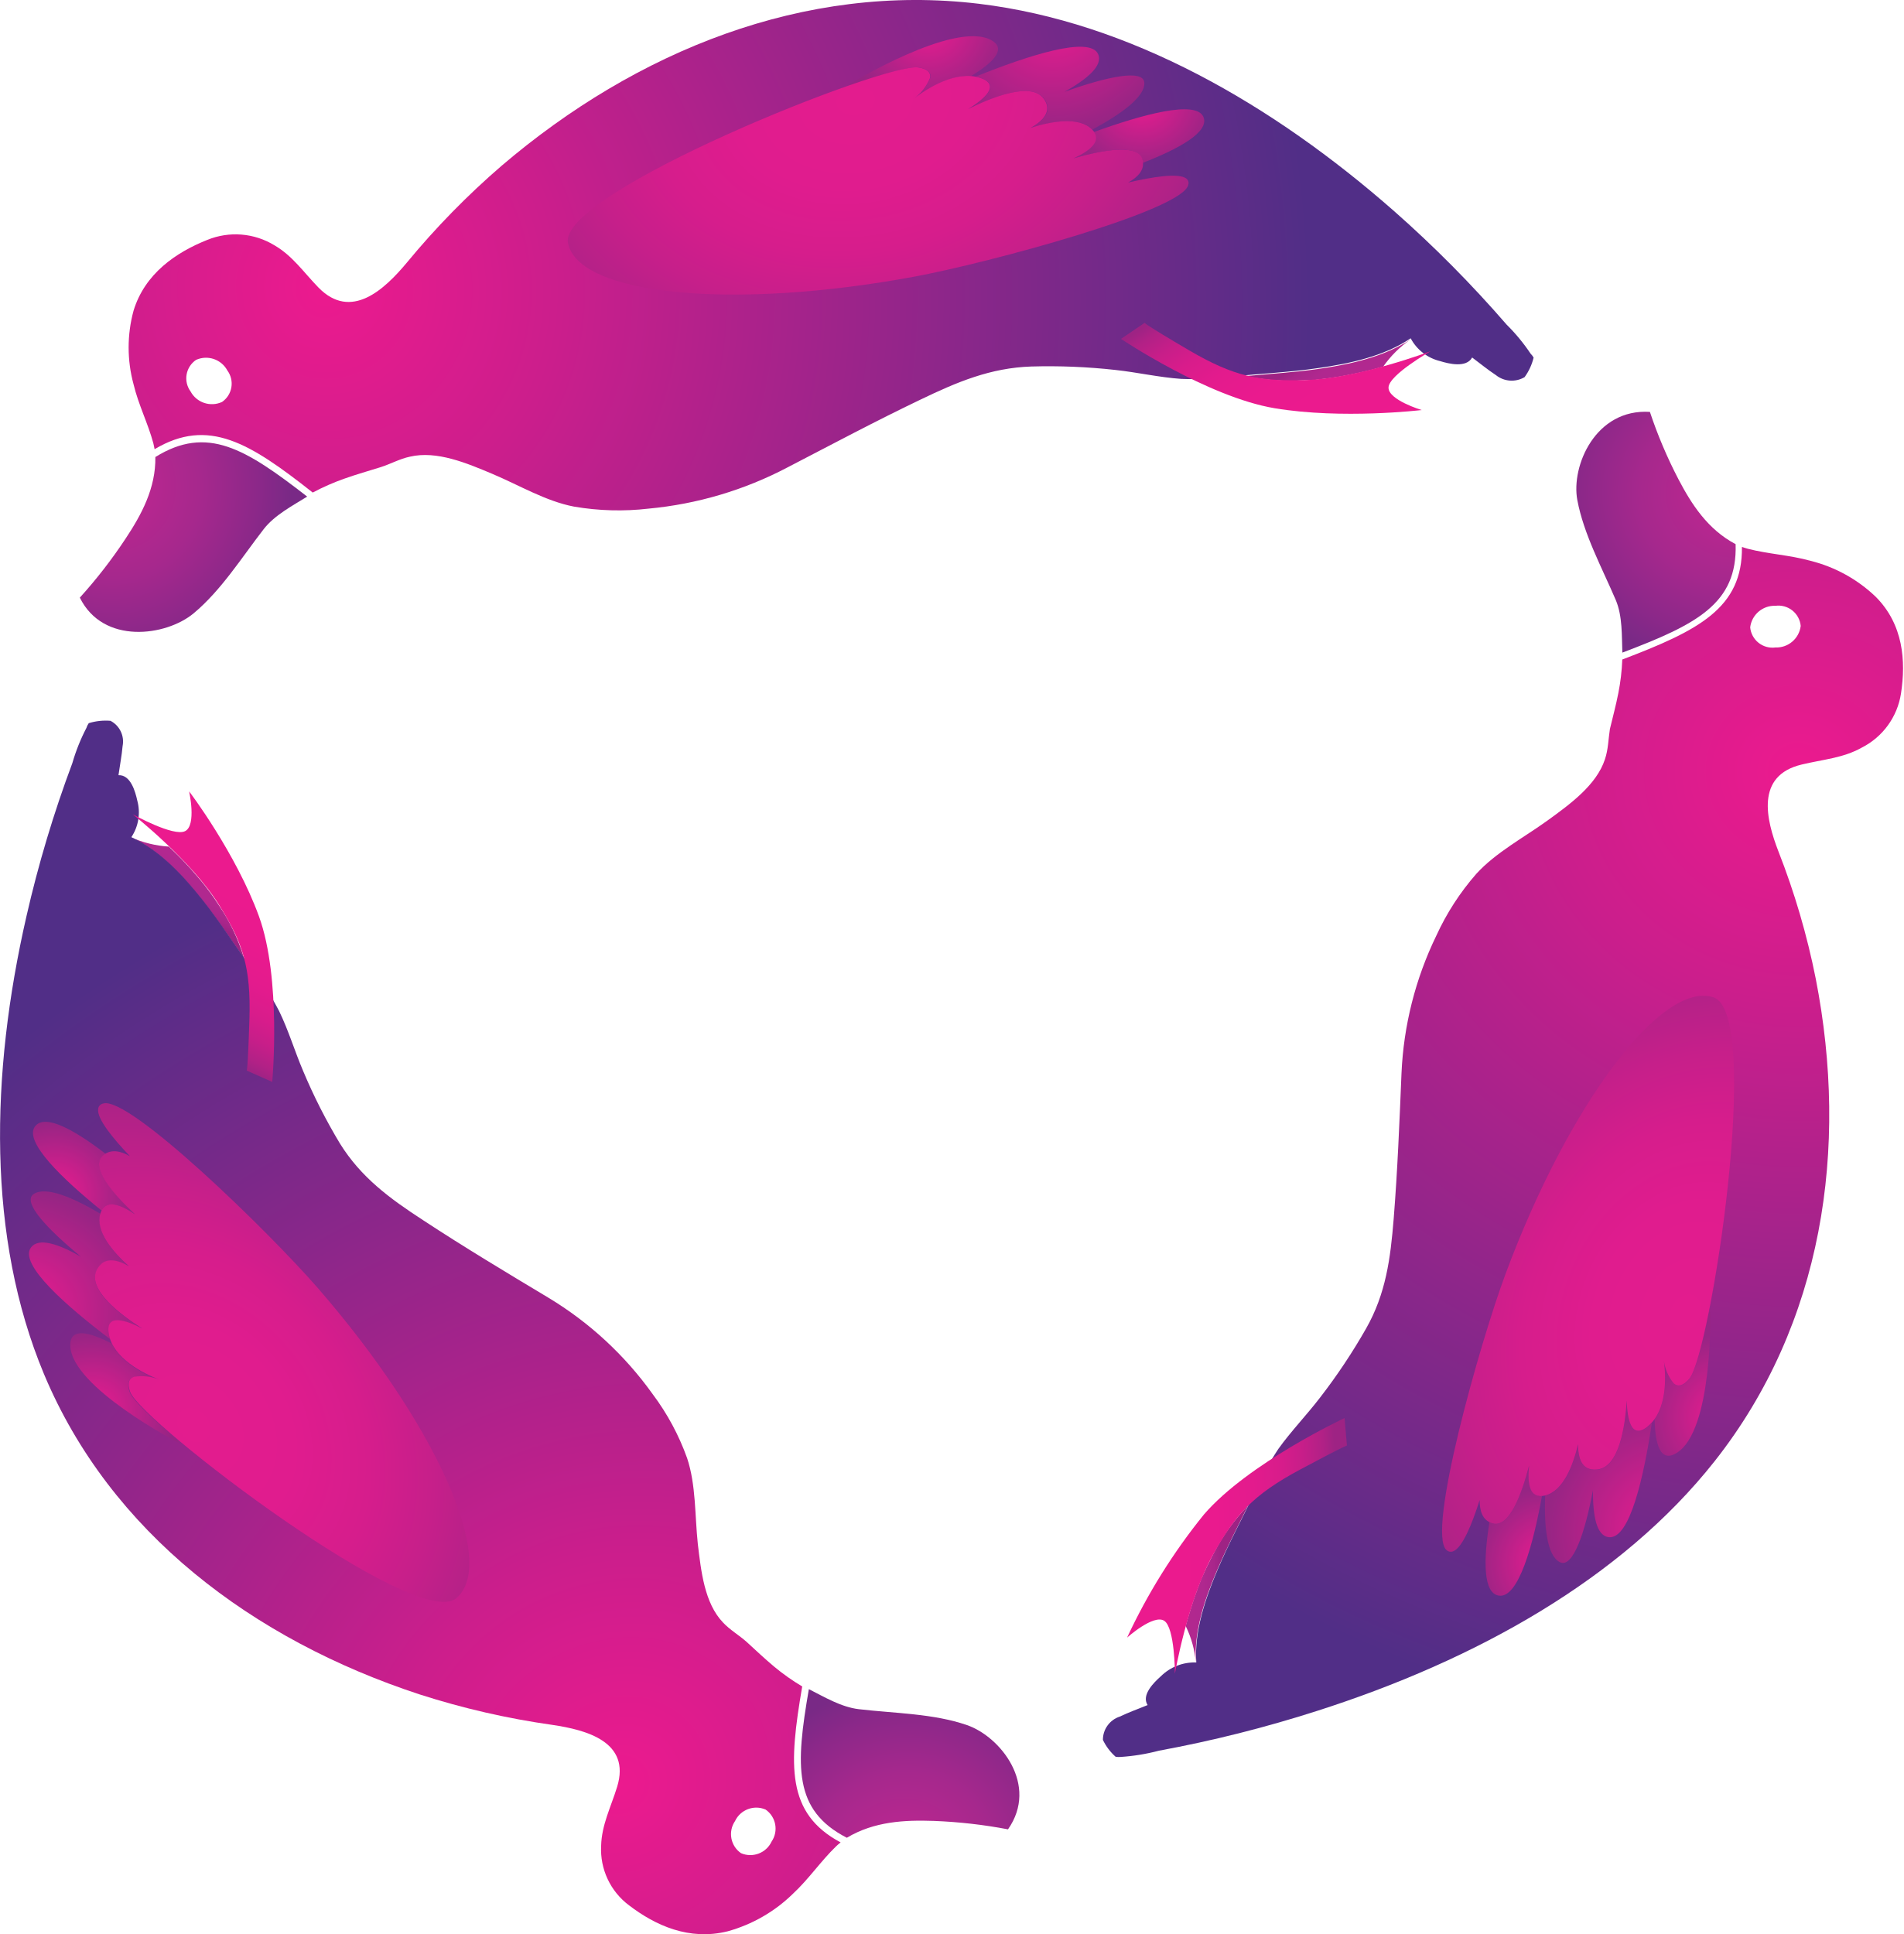
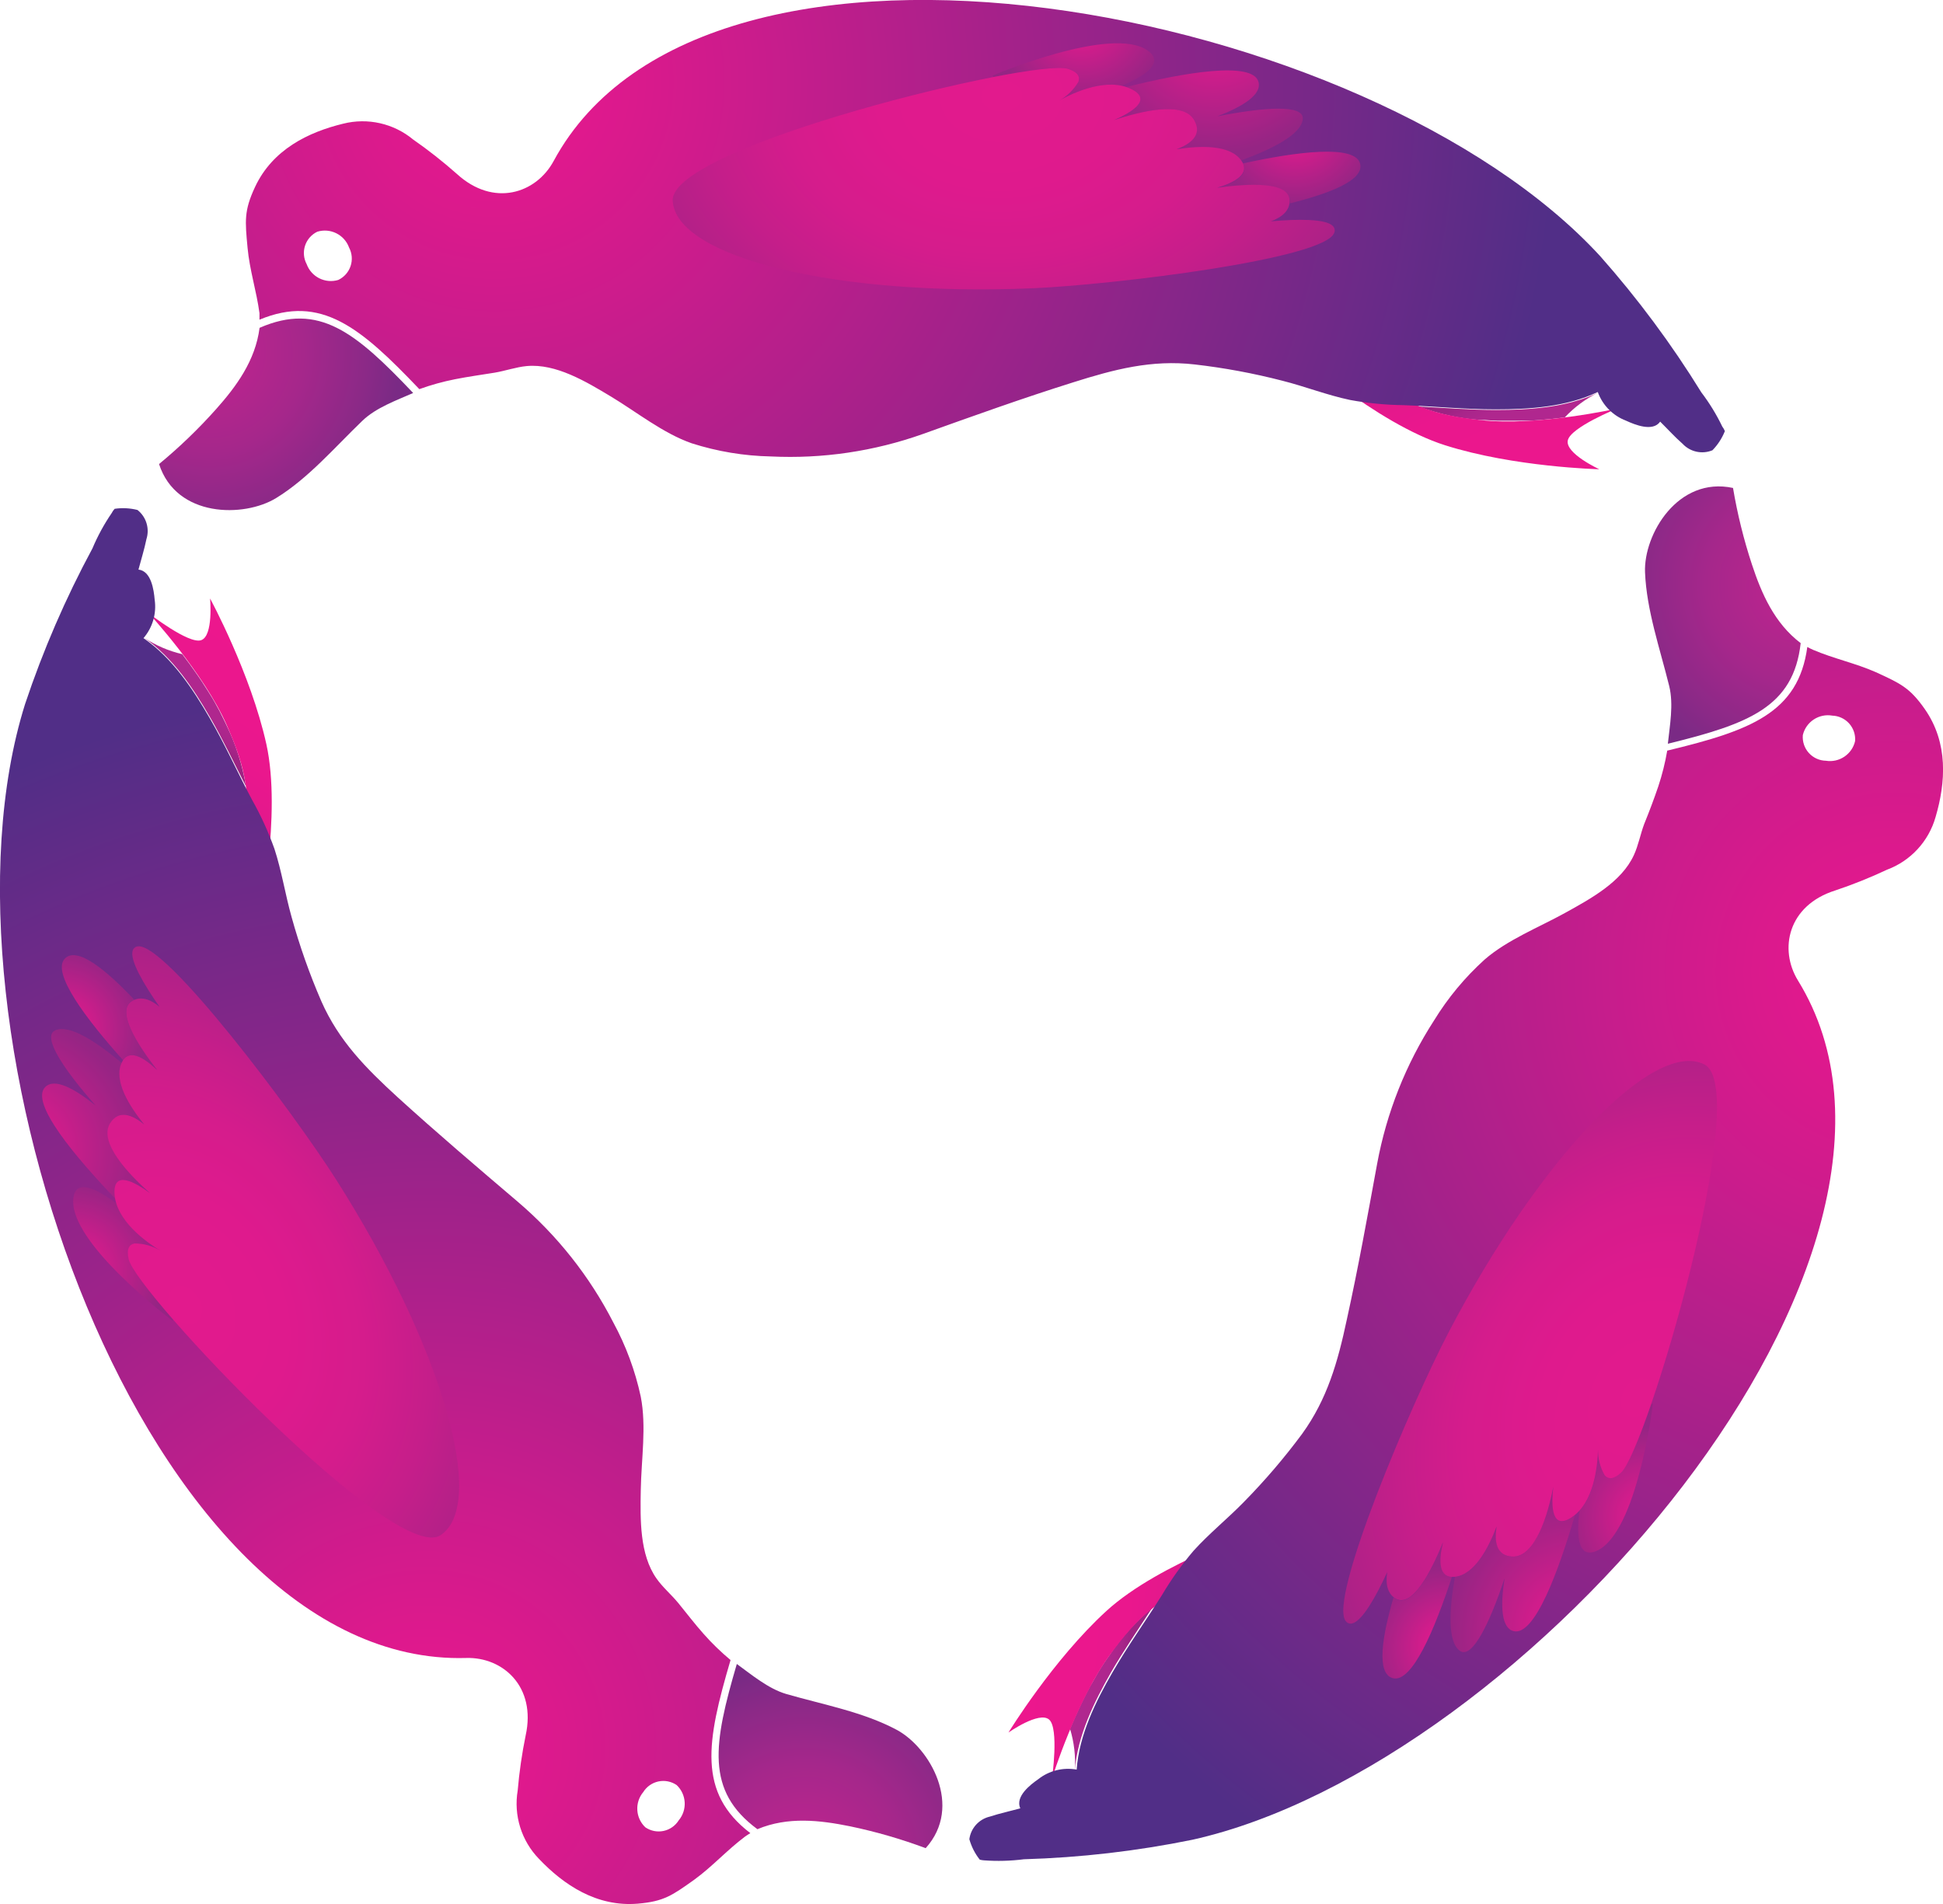
- <svg xmlns="http://www.w3.org/2000/svg" xmlns:xlink="http://www.w3.org/1999/xlink" viewBox="0 0 226.06 229.7">
+ <svg xmlns="http://www.w3.org/2000/svg" xmlns:xlink="http://www.w3.org/1999/xlink" viewBox="0 0 217.08 212.72">
  <defs>
-     <linearGradient id="a" x1="115.75" y1="19.77" x2="113.02" y2="12.27" gradientTransform="matrix(0.98, -0.22, 0.22, 0.98, 42.88, 52.59)" gradientUnits="userSpaceOnUse">
-       <stop offset="0" stop-color="#b22890" />
-       <stop offset="0.47" stop-color="#b0288f" />
-       <stop offset="0.65" stop-color="#a9268b" />
-       <stop offset="0.76" stop-color="#9e2384" />
+     <linearGradient id="a" x1="127.1" y1="13.91" x2="124.37" y2="6.41" gradientTransform="translate(42.61 45.19) rotate(-4.69)" gradientUnits="userSpaceOnUse">
+       <stop offset="0" stop-color="#b1278f" />
+       <stop offset="0.48" stop-color="#af278e" />
+       <stop offset="0.65" stop-color="#a8258a" />
+       <stop offset="0.76" stop-color="#9e2383" />
    </linearGradient>
-     <radialGradient id="b" cx="12.3" cy="-18.6" r="111.68" gradientTransform="matrix(1.02, -0.23, 0.24, 1.05, 30.49, 56.53)" gradientUnits="userSpaceOnUse">
-       <stop offset="0" stop-color="#ec1a8e" />
-       <stop offset="0.24" stop-color="#cb1e8c" />
-       <stop offset="0.77" stop-color="#772989" />
+     <linearGradient id="b" x1="125.26" y1="21.87" x2="116.18" y2="-3.09" gradientTransform="translate(42.61 45.19) rotate(-4.69)" gradientUnits="userSpaceOnUse">
+       <stop offset="0" stop-color="#ec178d" />
+       <stop offset="0.47" stop-color="#ea178d" />
+       <stop offset="0.64" stop-color="#e3188c" />
+       <stop offset="0.76" stop-color="#d81a8a" />
+       <stop offset="0.86" stop-color="#c71d88" />
+       <stop offset="0.95" stop-color="#b12085" />
+       <stop offset="1" stop-color="#9e2383" />
+     </linearGradient>
+     <radialGradient id="c" cx="52.48" cy="13.04" r="118.77" gradientTransform="translate(5.2 -11.21) rotate(8.15)" gradientUnits="userSpaceOnUse">
+       <stop offset="0" stop-color="#ec178d" />
+       <stop offset="0.24" stop-color="#cb1c8c" />
+       <stop offset="0.77" stop-color="#772888" />
      <stop offset="1" stop-color="#512e87" />
    </radialGradient>
-     <linearGradient id="c" x1="113.91" y1="27.74" x2="104.83" y2="2.77" gradientTransform="matrix(0.98, -0.22, 0.22, 0.98, 42.88, 52.59)" gradientUnits="userSpaceOnUse">
-       <stop offset="0" stop-color="#ec1a8e" />
-       <stop offset="0.47" stop-color="#ea1a8e" />
-       <stop offset="0.64" stop-color="#e31b8d" />
-       <stop offset="0.76" stop-color="#d81c8b" />
-       <stop offset="0.86" stop-color="#c71e89" />
-       <stop offset="0.95" stop-color="#b12186" />
-       <stop offset="1" stop-color="#9e2384" />
-     </linearGradient>
-     <radialGradient id="d" cx="-16.37" cy="-2.56" r="20.48" gradientTransform="matrix(1.02, -0.23, 0.24, 1.05, 30.49, 56.53)" gradientUnits="userSpaceOnUse">
-       <stop offset="0" stop-color="#bb2790" />
-       <stop offset="0.22" stop-color="#b6278f" />
-       <stop offset="0.5" stop-color="#a6288d" />
-       <stop offset="0.81" stop-color="#8c2889" />
-       <stop offset="1" stop-color="#792986" />
+     <radialGradient id="d" cx="-5.89" cy="-8.72" r="20.48" gradientTransform="matrix(1.04, -0.09, 0.09, 1.07, 30.21, 48.09)" gradientUnits="userSpaceOnUse">
+       <stop offset="0" stop-color="#ba258e" />
+       <stop offset="0.23" stop-color="#b5258d" />
+       <stop offset="0.51" stop-color="#a5278b" />
+       <stop offset="0.83" stop-color="#8b2987" />
+       <stop offset="1" stop-color="#7a2a85" />
    </radialGradient>
-     <radialGradient id="e" cx="99.89" cy="-29.64" r="14.09" gradientTransform="matrix(1.02, -0.23, 0.21, 0.92, 29.63, 52.75)" gradientUnits="userSpaceOnUse">
-       <stop offset="0.09" stop-color="#e31c8e" />
-       <stop offset="1" stop-color="#962584" />
+     <radialGradient id="e" cx="104.36" cy="-32.57" r="14.09" gradientTransform="matrix(1.04, -0.09, 0.08, 0.94, 29.87, 43.84)" gradientUnits="userSpaceOnUse">
+       <stop offset="0.09" stop-color="#e21a8d" />
+       <stop offset="1" stop-color="#952584" />
    </radialGradient>
-     <radialGradient id="f" cx="107.49" cy="-18.75" r="8.57" gradientTransform="matrix(1.02, -0.23, 0.21, 0.92, 29.95, 54.14)" xlink:href="#e" />
-     <radialGradient id="g" cx="85.7" cy="-31.92" r="9.43" gradientTransform="matrix(1.02, -0.23, 0.21, 0.92, 29.57, 52.45)" xlink:href="#e" />
-     <radialGradient id="h" cx="75.78" cy="-19.73" r="52.44" gradientTransform="matrix(1.03, -0.18, 0.14, 0.77, 26.32, 40.79)" gradientUnits="userSpaceOnUse">
-       <stop offset="0" stop-color="#e31c8e" />
-       <stop offset="0.25" stop-color="#e01c8e" />
-       <stop offset="0.44" stop-color="#d61d8c" />
-       <stop offset="0.6" stop-color="#c61f8a" />
-       <stop offset="0.76" stop-color="#b02287" />
-       <stop offset="0.89" stop-color="#962584" />
+     <radialGradient id="f" cx="111.95" cy="-21.67" r="8.57" gradientTransform="matrix(1.04, -0.09, 0.08, 0.94, 29.98, 45.26)" xlink:href="#e" />
+     <radialGradient id="g" cx="90.16" cy="-34.85" r="9.43" gradientTransform="matrix(1.04, -0.09, 0.08, 0.94, 29.84, 43.54)" xlink:href="#e" />
+     <radialGradient id="h" cx="80.61" cy="-20.69" r="52.44" gradientTransform="matrix(1.05, -0.03, 0.02, 0.78, 27.69, 29.31)" gradientUnits="userSpaceOnUse">
+       <stop offset="0" stop-color="#e21a8d" />
+       <stop offset="0.25" stop-color="#df1a8d" />
+       <stop offset="0.44" stop-color="#d51c8c" />
+       <stop offset="0.6" stop-color="#c51e8a" />
+       <stop offset="0.76" stop-color="#af2187" />
+       <stop offset="0.89" stop-color="#952584" />
    </radialGradient>
-     <linearGradient id="i" x1="270.4" y1="11.97" x2="267.75" y2="4.69" gradientTransform="translate(199.35 309.14) rotate(-132.83)" xlink:href="#a" />
-     <radialGradient id="j" cx="154.76" cy="-12.1" r="111.68" gradientTransform="matrix(-0.7, -0.74, 0.82, -0.74, 191.79, 317.54)" xlink:href="#b" />
-     <linearGradient id="k" x1="268.72" y1="19.94" x2="259.7" y2="-4.86" gradientTransform="translate(199.35 309.14) rotate(-132.83)" xlink:href="#c" />
-     <radialGradient id="l" cx="126.09" cy="3.95" r="20.48" gradientTransform="matrix(-0.7, -0.74, 0.82, -0.74, 191.79, 317.54)" xlink:href="#d" />
-     <radialGradient id="m" cx="242.35" cy="-23.14" r="14.09" gradientTransform="matrix(-0.7, -0.74, 0.72, -0.65, 189.49, 319.62)" xlink:href="#e" />
-     <radialGradient id="n" cx="249.95" cy="-12.24" r="8.57" gradientTransform="matrix(-0.7, -0.74, 0.72, -0.65, 190.57, 318.64)" xlink:href="#e" />
-     <radialGradient id="o" cx="228.16" cy="-25.42" r="9.43" gradientTransform="matrix(-0.7, -0.74, 0.72, -0.65, 189.26, 319.82)" xlink:href="#e" />
-     <radialGradient id="p" cx="218.39" cy="-20.51" r="52.44" gradientTransform="matrix(-0.66, -0.78, 0.62, -0.51, 179.85, 329.15)" xlink:href="#h" />
-     <linearGradient id="q" x1="196.48" y1="151.46" x2="193.69" y2="143.79" gradientTransform="matrix(-0.3, 0.96, -0.96, -0.3, 343.29, 45.36)" xlink:href="#a" />
-     <radialGradient id="r" cx="77.58" cy="101.4" r="111.68" gradientTransform="matrix(-0.32, 0.98, -1.05, -0.31, 344.89, 47.15)" xlink:href="#b" />
-     <linearGradient id="s" x1="194.81" y1="159.55" x2="185.5" y2="133.98" gradientTransform="matrix(-0.3, 0.96, -0.96, -0.3, 343.29, 45.36)" xlink:href="#c" />
-     <radialGradient id="t" cx="48.9" cy="117.45" r="20.48" gradientTransform="matrix(-0.32, 0.98, -1.05, -0.31, 344.89, 47.15)" xlink:href="#d" />
-     <radialGradient id="u" cx="165.17" cy="90.36" r="14.09" gradientTransform="matrix(-0.32, 0.98, -0.92, -0.27, 333.32, 43.74)" xlink:href="#e" />
-     <radialGradient id="v" cx="172.77" cy="101.25" r="8.57" gradientTransform="matrix(-0.32, 0.98, -0.92, -0.27, 331.92, 43.33)" xlink:href="#e" />
-     <radialGradient id="w" cx="150.97" cy="88.08" r="9.43" gradientTransform="matrix(-0.32, 0.98, -0.92, -0.27, 333.61, 43.83)" xlink:href="#e" />
-     <radialGradient id="x" cx="146.92" cy="140.06" r="52.44" gradientTransform="matrix(-0.37, 0.96, -0.76, -0.26, 361, 51.28)" xlink:href="#h" />
+     <linearGradient id="i" x1="120.36" y1="-3.16" x2="117.63" y2="-10.66" gradientTransform="translate(95.44 173.07) rotate(-124.69)" xlink:href="#a" />
+     <linearGradient id="j" x1="118.53" y1="4.8" x2="109.44" y2="-20.16" gradientTransform="translate(95.44 173.07) rotate(-124.69)" xlink:href="#b" />
+     <radialGradient id="k" cx="42.12" cy="-2.11" r="118.77" gradientTransform="translate(65.31 233.67) rotate(-111.85)" xlink:href="#c" />
+     <radialGradient id="l" cx="-12.35" cy="-24.61" r="20.48" gradientTransform="matrix(-0.6, -0.86, 0.89, -0.61, 104.15, 182.36)" xlink:href="#d" />
+     <radialGradient id="m" cx="97.89" cy="-48.45" r="14.09" gradientTransform="matrix(-0.6, -0.86, 0.78, -0.54, 98.93, 185.96)" xlink:href="#e" />
+     <radialGradient id="n" cx="105.49" cy="-37.56" r="8.57" gradientTransform="matrix(-0.6, -0.86, 0.78, -0.54, 100.1, 185.15)" xlink:href="#e" />
+     <radialGradient id="o" cx="83.7" cy="-50.73" r="9.43" gradientTransform="matrix(-0.6, -0.86, 0.78, -0.54, 98.68, 186.13)" xlink:href="#e" />
+     <radialGradient id="p" cx="73.37" cy="-41.98" r="52.44" gradientTransform="matrix(-0.55, -0.89, 0.67, -0.41, 89.15, 193.93)" xlink:href="#h" />
+     <linearGradient id="q" x1="135.24" y1="-0.37" x2="132.51" y2="-7.87" gradientTransform="matrix(-0.43, 0.9, -0.9, -0.43, 177.54, 65.89)" xlink:href="#a" />
+     <linearGradient id="r" x1="133.4" y1="7.6" x2="124.32" y2="-17.37" gradientTransform="matrix(-0.43, 0.9, -0.9, -0.43, 177.54, 65.89)" xlink:href="#b" />
+     <radialGradient id="s" cx="57.25" cy="-2.69" r="118.77" gradientTransform="matrix(-0.62, 0.79, -0.79, -0.62, 245.09, 61.69)" xlink:href="#c" />
+     <radialGradient id="t" cx="1.86" cy="-21.98" r="20.48" gradientTransform="matrix(-0.45, 0.95, -0.97, -0.46, 181.23, 53.7)" xlink:href="#d" />
+     <radialGradient id="u" cx="112.1" cy="-45.82" r="14.09" gradientTransform="matrix(-0.45, 0.95, -0.85, -0.41, 186.65, 56.28)" xlink:href="#e" />
+     <radialGradient id="v" cx="119.7" cy="-34.93" r="8.57" gradientTransform="matrix(-0.45, 0.95, -0.85, -0.41, 185.36, 55.67)" xlink:href="#e" />
+     <radialGradient id="w" cx="97.91" cy="-48.1" r="9.43" gradientTransform="matrix(-0.45, 0.95, -0.85, -0.41, 186.92, 56.41)" xlink:href="#e" />
+     <radialGradient id="x" cx="87.69" cy="-39.36" r="52.44" gradientTransform="matrix(-0.49, 0.92, -0.69, -0.37, 198.76, 60.91)" xlink:href="#h" />
  </defs>
  <g>
-     <path d="M155,45.15l0.48,0q0.65,0,1.33-.11l1.13-.14,1.17-.18,1.42-.27,0.91-.19c1-.22,1.93-0.46,2.82-0.71a13.09,13.09,0,0,1,3.3-3.27l0,0c-3.23,2.15-7.31,3-11,3.54-2.85.41-5.74,0.58-8.62,0.84A24.67,24.67,0,0,0,155,45.15Z" fill="url(#a)" />
-     <path d="M181.77,42a22.26,22.26,0,0,0-2.85-3.45,141,141,0,0,0-13.34-13.46C151.11,12.37,134.14,2.61,116.27.45,95.53-2.05,75.55,6.06,59.59,19.67A94.86,94.86,0,0,0,48.31,31.2c-2.63,3.15-6.61,6.94-10.5,2.94-1.75-1.8-3.07-3.76-5.21-5a8.86,8.86,0,0,0-8-.64c-3.71,1.48-7.4,4-8.74,8.4a16.65,16.65,0,0,0,0,8.74c0.58,2.43,1.71,4.63,2.35,7,0.06,0.24.1,0.48,0.15,0.71,6.39-3.8,11.3-.75,18.78,5.15a27.32,27.32,0,0,1,3.81-1.67c1.41-.5,2.84-0.9,4.27-1.35,1.16-.37,2.29-1,3.46-1.24,3.19-.75,6.77.77,9.81,2.05,3.2,1.35,6.33,3.24,9.68,3.88a31.06,31.06,0,0,0,8.85.24,44.28,44.28,0,0,0,16.51-4.9C98.76,52.8,104,50,109.32,47.46c4.34-2.09,8.31-3.77,13.15-3.93a71.78,71.78,0,0,1,10,.41c2.6,0.28,5.19.88,7.8,1.06a35.56,35.56,0,0,0,6.05-.28c3.4-.35,6.83-0.5,10.21-1,3.72-.53,7.8-1.38,11-3.54a5.39,5.39,0,0,0,3.5,2.71c1,0.31,3.11.84,3.8-.43,0.94,0.7,1.86,1.46,2.82,2.09a3,3,0,0,0,3.41.24,6.53,6.53,0,0,0,1.07-2.32A2.22,2.22,0,0,0,181.77,42ZM26.37,47.74a2.88,2.88,0,0,1-3.74-1.25,2.64,2.64,0,0,1,.66-3.75A2.88,2.88,0,0,1,27,44,2.64,2.64,0,0,1,26.37,47.74Z" fill="url(#b)" />
-     <path d="M133.13,40.25s10.28,6.91,18.27,8.24,17.38,0.22,17.44.21h0s-4-1.2-3.94-2.69,5-4.3,5-4.3-8.5,3.23-14.87,3.43c-5.44.17-8.45-.39-13.86-3.56s-5.23-3.24-5.23-3.24Z" fill="url(#c)" />
-     <path d="M18.45,54.28c0.06,3.7-1.65,6.85-3.54,9.7a58,58,0,0,1-5.43,7C12.25,76.6,19.73,75.57,23,72.84s5.65-6.55,8.32-10c1.31-1.68,3.45-2.79,5.16-3.86C29.14,53.28,24.6,50.47,18.45,54.28Z" fill="url(#d)" />
-     <path d="M116.5,9.27c2.44,0.84.36,2.55-1.5,3.69,2.77-1.39,7.47-3.32,9-1.23,1.07,1.49-.11,2.66-1.57,3.46,2.51-.78,5.78-1.37,7.31.19l0,0c3.33-1.79,6.23-3.84,6.16-5.54s-4.59-.69-9.49,1.07c2.7-1.51,4.61-3.12,4-4.48-1-2.24-8.51.24-14.49,2.65A4.44,4.44,0,0,1,116.5,9.27Z" fill="url(#e)" />
-     <path d="M142.91,13.87c-0.89-2-7.2-.29-13,1.81,0.83,1.22-.65,2.32-2.45,3.14,3.48-1,7.82-1.82,8.21.2a2,2,0,0,1,0,.34C139.95,17.7,143.7,15.67,142.91,13.87Z" fill="url(#f)" />
-     <path d="M109.09,8c1.18,0.19,1.51.68,1.39,1.26a5.63,5.63,0,0,1-1.84,2.39c1.37-1,4.12-2.81,6.7-2.63,2.54-1.54,4.34-3.24,2.31-4.29C113.23,2.45,100.88,10,100.88,10l0.1,0.15C105.06,8.69,108.14,7.86,109.09,8Z" fill="url(#g)" />
-     <path d="M140.91,21.22c-0.91-.72-4-0.22-6.94.46,1.15-.63,2-1.49,1.73-2.67-0.39-2-4.72-1.21-8.21-.2,1.94-.88,3.52-2.09,2.21-3.43-1.53-1.56-4.8-1-7.31-.19,1.46-.8,2.63-2,1.57-3.46-1.49-2.09-6.2-.16-9,1.23,1.86-1.14,3.94-2.85,1.5-3.69-2.87-1-6.29,1.2-7.86,2.39a5.63,5.63,0,0,0,1.84-2.39c0.12-.59-0.21-1.08-1.39-1.26-3.83-.61-42.76,14.86-41.6,20.84,1.21,6.23,19.64,8,41.18,4,8.89-1.66,31.86-7.85,32.49-10.9A0.68,0.68,0,0,0,140.91,21.22Z" fill="url(#h)" />
-     <path d="M26,107.52l-0.26-.39q-0.35-.54-0.74-1.07c-0.22-.3-0.44-0.59-0.67-0.88s-0.48-.6-0.73-0.89-0.62-.72-0.93-1.07l-0.62-.67c-0.67-.72-1.35-1.39-2-2a13.07,13.07,0,0,1-4.51-1.11l0,0c3.48,1.63,6.22,4.63,8.5,7.51,1.75,2.2,3.31,4.55,4.94,6.85A23,23,0,0,0,26,107.52Z" fill="url(#i)" />
-     <path d="M10.26,86.46a22.69,22.69,0,0,0-1.67,4.18,141.81,141.81,0,0,0-5.45,18.19c-4.3,18.78-4.69,38.15,2.08,54.36C13.09,182,30,194.74,49.85,201.25a94.84,94.84,0,0,0,15.72,3.61c4.07,0.6,9.37,2,7.72,7.36-0.74,2.4-1.84,4.52-1.9,7a8.28,8.28,0,0,0,3.32,7.08c3.12,2.38,7.12,4.22,11.71,3.08a17.91,17.91,0,0,0,7.76-4.47c1.87-1.74,3.27-3.83,5.09-5.6,0.18-.18.37-0.33,0.56-0.49-6.48-3.45-6.16-9.17-4.56-18.52a25.94,25.94,0,0,1-3.34-2.36C90.81,197,89.75,196,88.66,195c-0.89-.79-2-1.44-2.79-2.29-2.22-2.31-2.61-6.12-3-9.35-0.36-3.4-.21-7-1.27-10.18a28.86,28.86,0,0,0-4.09-7.6,41.58,41.58,0,0,0-12.38-11.45c-5-3-10-6-14.87-9.2-4-2.6-7.38-5.09-9.88-9.1A66.68,66.68,0,0,1,36,127.2c-1-2.34-1.74-4.84-2.86-7.13a33,33,0,0,0-3.2-5c-2-2.69-3.77-5.52-5.84-8.13-2.28-2.87-5-5.88-8.5-7.51a5.31,5.31,0,0,0,.7-4.36c-0.22-1-.77-3.07-2.23-3,0.16-1.15.39-2.32,0.49-3.46a2.77,2.77,0,0,0-1.44-3,6.84,6.84,0,0,0-2.58.28A2.27,2.27,0,0,0,10.26,86.46ZM90.92,214.92a2.75,2.75,0,0,1,.71,3.81A2.79,2.79,0,0,1,88,220.1a2.75,2.75,0,0,1-.71-3.81A2.79,2.79,0,0,1,90.92,214.92Z" fill="url(#j)" />
-     <path d="M32.33,128.5s1.13-12.24-1.58-19.68S22.49,94,22.46,94h0s0.9,4-.47,4.71-6.23-2-6.23-2,7,5.52,10.28,10.81c2.8,4.51,3.77,7.34,3.58,13.55s-0.33,6.08-.33,6.08Z" fill="url(#k)" />
-     <path d="M100.57,218.27c3.25-1.95,6.88-2.12,10.32-2a59,59,0,0,1,8.82,1c3.67-5.25-.88-11-4.87-12.38S106.29,203.5,102,203c-2.13-.25-4.15-1.48-5.94-2.38C94.48,209.74,94.2,215,100.57,218.27Z" fill="url(#l)" />
-     <path d="M12.93,158.47c-0.44-2.5,2.08-1.61,4-.63-2.58-1.63-6.58-4.61-5.45-6.95,0.8-1.67,2.41-1.28,3.84-.46-1.92-1.72-4-4.18-3.39-6.27v0c-3.21-1.9-6.43-3.3-7.91-2.36S5.66,146,9.6,149.25c-2.66-1.51-5-2.3-5.92-1.09-1.5,2,4.35,7.07,9.4,10.89A4.17,4.17,0,0,1,12.93,158.47Z" fill="url(#m)" />
-     <path d="M4.16,133.78c-1.37,1.8,3.25,6.24,7.91,10,0.68-1.33,2.37-.64,4,0.46-2.59-2.43-5.42-5.68-3.81-7a2.17,2.17,0,0,1,.29-0.2C9,134.32,5.37,132.19,4.16,133.78Z" fill="url(#n)" />
-     <path d="M15.42,165.39c-0.41-1.1-.13-1.62.45-1.82a5.73,5.73,0,0,1,3,.33c-1.59-.62-4.5-2-5.59-4.32-2.6-1.36-5-2-4.93.25,0.11,4.91,12.79,11.5,12.79,11.5l0.08-.16C18,168.44,15.75,166.26,15.42,165.39Z" fill="url(#o)" />
-     <path d="M11.66,131.7c-0.19,1.14,1.76,3.52,3.78,5.63-1.12-.65-2.28-0.89-3.21-0.1-1.61,1.37,1.23,4.61,3.81,7-1.73-1.19-3.57-1.9-4.12-.11-0.64,2.09,1.47,4.56,3.39,6.27-1.42-.82-3-1.21-3.84.46-1.12,2.33,2.87,5.32,5.45,6.95-1.92-1-4.45-1.87-4,.63,0.52,2.93,4.12,4.7,6,5.42a5.73,5.73,0,0,0-3-.33c-0.58.2-.86,0.73-0.45,1.82,1.33,3.55,34,28.52,38.73,24.47,4.94-4.22-2.44-20.73-16.49-36.87-5.8-6.66-22.47-22.91-25.48-21.87A0.72,0.72,0,0,0,11.66,131.7Z" fill="url(#p)" />
-     <path d="M144.12,184.51l-0.22.42q-0.3.57-.59,1.18c-0.16.34-.31,0.68-0.46,1s-0.3.71-.44,1.08-0.33.89-.49,1.34c-0.1.29-.2,0.58-0.29,0.86-0.31.94-.58,1.86-0.82,2.73a12.27,12.27,0,0,1,1.21,4.38h0c-0.25-3.78,1.08-7.64,2.52-11,1.1-2.61,2.43-5.14,3.68-7.69A24.16,24.16,0,0,0,144.12,184.51Z" fill="url(#q)" />
-     <path d="M133.11,208.67a23.91,23.91,0,0,0,4.52-.74,150.7,150.7,0,0,0,18.79-4.73c18.76-6,36.13-15.62,47.22-29.67,12.87-16.32,15.93-37.16,12-57.27a88.89,88.89,0,0,0-4.44-15.15c-1.45-3.75-2.76-9,2.78-10.31,2.49-.6,4.91-0.76,7.11-2a8.68,8.68,0,0,0,4.67-6.44c0.59-3.86.28-8.19-3-11.48a17.23,17.23,0,0,0-7.74-4.27c-2.46-.69-5-0.8-7.44-1.43-0.25-.06-0.47-0.15-0.71-0.22,0.09,7.26-5.14,9.92-14.21,13.37a25.43,25.43,0,0,1-.47,4c-0.28,1.43-.66,2.84-1,4.26C191,87.81,191,89,190.6,90.18c-1,3.06-4.16,5.35-6.86,7.3s-6.12,3.78-8.41,6.3a30.18,30.18,0,0,0-4.76,7.36,41.56,41.56,0,0,0-4.13,16.34c-0.24,5.77-.47,11.55-0.93,17.3-0.38,4.69-.92,8.86-3.27,13a69.88,69.88,0,0,1-5.48,8.22c-1.58,2.06-3.45,4-4.94,6.08a34.2,34.2,0,0,0-2.86,5.26c-1.43,3-3.06,6-4.37,9.11-1.44,3.4-2.77,7.26-2.52,11a5.68,5.68,0,0,0-4.21,1.64c-0.8.71-2.35,2.22-1.57,3.42-1.1.45-2.25,0.86-3.31,1.37a2.9,2.9,0,0,0-2,2.77,6.36,6.36,0,0,0,1.51,2A2.38,2.38,0,0,0,133.11,208.67ZM207.85,74.51a2.91,2.91,0,0,1,3-2.56,2.66,2.66,0,0,1,3,2.39,2.91,2.91,0,0,1-3,2.56A2.66,2.66,0,0,1,207.85,74.51Z" fill="url(#r)" />
-     <path d="M159.68,168.42s-11.41,5.33-16.69,11.44a70.38,70.38,0,0,0-9.14,14.64h0s3.14-2.82,4.41-2,1.27,6.28,1.27,6.28,1.5-8.75,4.59-14.24c2.64-4.68,4.68-7,10.28-10s5.56-2.85,5.56-2.85Z" fill="url(#s)" />
-     <path d="M206.12,64.63c-3.31-1.75-5.23-4.73-6.79-7.71a54.9,54.9,0,0,1-3.39-8c-6.45-.41-9.38,6.41-8.62,10.47s2.91,8,4.57,11.88c0.81,1.93.7,4.27,0.78,6.24C201.52,74.16,206.34,71.68,206.12,64.63Z" fill="url(#t)" />
-     <path d="M195.7,169.43c-2,1.66-2.45-.93-2.5-3.06-0.19,3-.89,7.93-3.51,8.18-1.87.18-2.31-1.38-2.27-3-0.59,2.5-1.75,5.56-3.92,6.09h0c-0.13,3.69.21,7.13,1.75,7.9s3-3.55,3.92-8.54c0,3,.4,5.42,1.91,5.57,2.5,0.25,4.15-7.31,5.09-13.54A4.46,4.46,0,0,1,195.7,169.43Z" fill="url(#u)" />
-     <path d="M178.07,189.52c2.26,0.23,4-6,5.05-11.84-1.51.11-1.72-1.68-1.53-3.6-0.9,3.44-2.4,7.5-4.39,6.84a2.11,2.11,0,0,1-.32-0.14C176.19,185.15,176.07,189.32,178.07,189.52Z" fill="url(#v)" />
-     <path d="M200.63,163.78c-0.77.91-1.37,0.94-1.84,0.56a5.34,5.34,0,0,1-1.18-2.72c0.22,1.66.38,4.86-1.11,6.94,0.06,2.89.65,5.24,2.62,4,4.3-2.62,4-16.72,4-16.72h-0.18C202.1,160,201.25,163.05,200.63,163.78Z" fill="url(#w)" />
-     <path d="M172.57,184.25c1.11-.42,2.27-3.29,3.15-6.09,0,1.28.32,2.38,1.48,2.76,2,0.66,3.5-3.41,4.39-6.84-0.21,2.07,0,4,1.9,3.54,2.17-.53,3.33-3.58,3.92-6.09,0,1.63.4,3.19,2.27,3,2.62-.25,3.32-5.16,3.51-8.18,0.06,2.13.5,4.72,2.5,3.06,2.35-1.94,2.16-5.9,1.91-7.81a5.34,5.34,0,0,0,1.18,2.72c0.46,0.38,1.06.35,1.84-.56,2.51-2.94,8.77-43.38,2.86-45.31-6.15-2-17.2,12.71-24.69,32.87-3.09,8.32-9.4,30.76-7,32.78A0.73,0.73,0,0,0,172.57,184.25Z" fill="url(#x)" />
+     <g>
+       <path d="M165.46,46.93l0.48,0q0.65,0.06,1.33.08l1.14,0,1.18,0L171,47l0.93-.06c1-.08,2-0.19,2.89-0.3a13.09,13.09,0,0,1,3.73-2.77v0c-3.51,1.67-7.66,1.94-11.42,1.94-2.88,0-5.77-.24-8.65-0.39A24.67,24.67,0,0,0,165.46,46.93Z" fill="url(#a)" />
+       <path d="M144.53,39s9.2,8.3,16.92,10.75,17.17,2.68,17.23,2.68h0s-3.82-1.76-3.52-3.22,5.51-3.56,5.51-3.56-8.87,2-15.21,1.29c-5.41-.6-8.31-1.58-13.22-5.49s-4.72-3.94-4.72-3.94Z" fill="url(#b)" />
+       <g>
+         <path d="M192.42,47.66a22.26,22.26,0,0,0-2.34-3.82,110.43,110.43,0,0,0-11.3-15.22C153,0.55,78.9-13.62,61.85,18c-1.95,3.61-6.7,5.19-10.81,1.43a53.13,53.13,0,0,0-4.88-3.84,8.86,8.86,0,0,0-7.82-1.77c-3.88.94-7.89,2.88-9.85,7.08-1.24,2.65-1.11,3.79-.83,6.8,0.23,2.49,1,4.83,1.33,7.29,0,0.25,0,.49,0,0.73,6.87-2.86,11.29.86,17.86,7.76a27.32,27.32,0,0,1,4-1.11c1.46-.29,2.94-0.49,4.41-0.73,1.2-.2,2.4-0.63,3.6-0.74,3.26-.29,6.59,1.72,9.42,3.42s5.81,4.1,9,5.21A31.06,31.06,0,0,0,86.11,51a44.28,44.28,0,0,0,17-2.51c5.58-2,11.15-4,16.79-5.77,4.59-1.45,8.76-2.55,13.57-2a71.78,71.78,0,0,1,9.8,1.82c2.54,0.64,5,1.61,7.57,2.15a35.56,35.56,0,0,0,6,.58c3.41,0.13,6.84.47,10.25,0.47,3.76,0,7.91-.27,11.42-1.94A5.39,5.39,0,0,0,181.66,47c1,0.46,3,1.28,3.82.11,0.83,0.82,1.63,1.71,2.5,2.47a3,3,0,0,0,3.34.73,6.53,6.53,0,0,0,1.39-2.14A2.22,2.22,0,0,0,192.42,47.66ZM37.79,31.28a2.88,2.88,0,0,1-3.53-1.77,2.64,2.64,0,0,1,1.19-3.62A2.88,2.88,0,0,1,39,27.66,2.64,2.64,0,0,1,37.79,31.28Z" fill="url(#c)" />
+         <path d="M29,36.63c-0.47,3.67-2.6,6.55-4.87,9.1a58,58,0,0,1-6.36,6.12c1.94,6,9.49,6,13.08,3.8S37.38,50,40.5,47c1.54-1.47,3.81-2.27,5.66-3.09C39.74,37.15,35.64,33.73,29,36.63Z" fill="url(#d)" />
+       </g>
+       <g>
+         <path d="M126.46,10c2.3,1.18,0,2.57-2,3.44,2.94-1,7.87-2.22,9,.05,0.84,1.63-.48,2.62-2,3.21,2.6-.42,5.92-0.54,7.21,1.22l0,0c3.55-1.3,6.71-2.91,6.88-4.61S141.11,12,136,13c2.89-1.11,5-2.44,4.6-3.86-0.67-2.36-8.46-1-14.72.57A4.44,4.44,0,0,1,126.46,10Z" fill="url(#e)" />
+         <path d="M151.95,18.26c-0.6-2.14-7.09-1.31-13.09,0,0.65,1.33-1,2.2-2.87,2.76,3.59-.5,8-0.69,8.1,1.36a2,2,0,0,1,0,.35C148.47,21.64,152.47,20.15,151.95,18.26Z" fill="url(#f)" />
+         <path d="M119.3,7.67c1.15,0.35,1.4.88,1.2,1.45a5.63,5.63,0,0,1-2.16,2.11c1.5-.83,4.48-2.2,7-1.65,2.73-1.16,4.75-2.59,2.9-3.92-4-2.9-17.34,2.79-17.34,2.79L111,8.6C115.21,7.77,118.38,7.39,119.3,7.67Z" fill="url(#g)" />
+         <path d="M148.92,25.26c-0.8-.84-4-0.79-6.93-0.53,1.23-.46,2.15-1.2,2.09-2.39-0.1-2.06-4.5-1.86-8.1-1.36,2-.6,3.78-1.57,2.68-3.08-1.29-1.76-4.61-1.64-7.21-1.22,1.56-.59,2.89-1.58,2-3.21-1.18-2.28-6.11-1-9-.05,2-.87,4.31-2.26,2-3.44-2.7-1.38-6.39.3-8.12,1.26a5.63,5.63,0,0,0,2.16-2.11c0.2-.56-0.05-1.1-1.2-1.45-3.71-1.14-44.43,8.66-44.13,14.74,0.31,6.34,18.31,10.72,40.19,9.79,9-.39,32.65-3.25,33.71-6.19A0.68,0.68,0,0,0,148.92,25.26Z" fill="url(#h)" />
+       </g>
+     </g>
+     <g>
+       <path d="M25.32,81.06c-0.06-.14-0.14-0.29-0.21-0.44q-0.28-.59-0.59-1.19c-0.18-.33-0.36-0.66-0.55-1s-0.4-.68-0.6-1-0.52-.82-0.78-1.22l-0.52-.77c-0.57-.83-1.15-1.62-1.71-2.35a13.09,13.09,0,0,1-4.27-1.84l0,0c3.2,2.2,5.51,5.66,7.39,8.92,1.44,2.49,2.68,5.11,4,7.69A24.67,24.67,0,0,0,25.32,81.06Z" fill="url(#i)" />
+       <path d="M28.91,103.15s2.59-12.12.85-20S23.5,66.92,23.47,66.87h0s0.39,4.19-1,4.66-5.84-3-5.84-3,6.16,6.68,8.72,12.53c2.19,5,2.79,8,1.85,14.19s-1.06,6.06-1.06,6.06Z" fill="url(#j)" />
+       <g>
+         <path d="M12.47,57.34a22.26,22.26,0,0,0-2.14,3.93,110.43,110.43,0,0,0-7.53,17.4C-8.61,115,16.17,186.3,52.09,185.25c4.1-.12,7.84,3.21,6.64,8.65a53.13,53.13,0,0,0-.89,6.15,8.86,8.86,0,0,0,2.38,7.65c2.75,2.89,6.44,5.39,11.05,5,2.92-.25,3.84-0.93,6.3-2.68,2-1.45,3.66-3.31,5.65-4.8,0.2-.15.4-0.27,0.61-0.4-5.91-4.52-4.9-10.21-2.21-19.34a27.32,27.32,0,0,1-3-2.91c-1-1.12-1.89-2.3-2.84-3.46-0.77-.94-1.75-1.76-2.44-2.75-1.88-2.68-1.81-6.57-1.75-9.87,0.06-3.47.65-7.08,0-10.43a31.06,31.06,0,0,0-3.07-8.3,44.28,44.28,0,0,0-10.69-13.5c-4.51-3.84-9-7.66-13.39-11.65-3.55-3.25-6.59-6.31-8.54-10.74a71.78,71.78,0,0,1-3.32-9.4c-0.71-2.52-1.11-5.15-1.92-7.63a35.56,35.56,0,0,0-2.52-5.51c-1.59-3-3-6.15-4.72-9.11-1.88-3.26-4.19-6.72-7.39-8.92A5.39,5.39,0,0,0,17.28,67c-0.09-1.07-.38-3.2-1.81-3.36,0.3-1.13.66-2.27,0.89-3.4a3,3,0,0,0-1-3.26,6.53,6.53,0,0,0-2.55-.13A2.22,2.22,0,0,0,12.47,57.34ZM75.6,199.45a2.88,2.88,0,0,1,.23,3.94,2.64,2.64,0,0,1-3.73.78,2.88,2.88,0,0,1-.23-3.94A2.64,2.64,0,0,1,75.6,199.45Z" fill="url(#k)" />
+         <path d="M84.62,204.38c3.41-1.43,7-1,10.32-.33a58,58,0,0,1,8.48,2.45c4.22-4.68.48-11.24-3.25-13.23s-8.18-2.8-12.34-4c-2-.59-3.87-2.16-5.51-3.35C79.71,194.83,78.8,200.09,84.62,204.38Z" fill="url(#l)" />
+       </g>
+       <g>
+         <path d="M12.82,133.32c-0.13-2.58,2.23-1.28,4,0-2.32-2.05-5.86-5.7-4.48-7.86,1-1.54,2.51-.89,3.8.16-1.66-2-3.43-4.85-2.54-6.85l0,0c-2.9-2.43-5.88-4.35-7.43-3.65s1.07,4.51,4.52,8.41c-2.41-1.94-4.61-3.12-5.65-2.06-1.71,1.76,3.39,7.81,7.85,12.47A4.44,4.44,0,0,1,12.82,133.32Z" fill="url(#m)" />
+         <path d="M7.25,107.1c-1.55,1.58,2.41,6.79,6.5,11.36,0.82-1.23,2.39-.26,3.82,1.1-2.23-2.86-4.6-6.58-2.87-7.69a2,2,0,0,1,.31-0.16C11.91,108.42,8.62,105.69,7.25,107.1Z" fill="url(#n)" />
+         <path d="M14.4,140.67c-0.27-1.17.07-1.65,0.66-1.76a5.63,5.63,0,0,1,2.91.82c-1.47-.88-4.15-2.78-4.93-5.24-2.37-1.78-4.62-2.82-4.85-.55-0.49,4.95,11.08,13.62,11.08,13.62l0.1-.15C16.53,144.15,14.61,141.6,14.4,140.67Z" fill="url(#o)" />
+         <path d="M14.82,106.22c-0.33,1.11,1.29,3.82,3,6.27-1-.83-2.12-1.26-3.12-0.61-1.73,1.11.64,4.83,2.87,7.69-1.54-1.47-3.25-2.49-4-.78-0.88,2,.88,4.81,2.54,6.85-1.29-1.06-2.81-1.71-3.8-.16-1.38,2.16,2.16,5.81,4.48,7.86-1.75-1.3-4.11-2.6-4,0,0.15,3,3.45,5.39,5.15,6.41a5.63,5.63,0,0,0-2.91-.82c-0.59.11-.92,0.59-0.66,1.76,0.86,3.78,29.71,34.15,34.83,30.85,5.33-3.44.13-21.22-11.62-39.7-4.85-7.63-19.14-26.65-22.21-26.1A0.68,0.68,0,0,0,14.82,106.22Z" fill="url(#p)" />
+       </g>
+     </g>
+     <g>
+       <path d="M124,184.87l-0.28.4q-0.38.54-.74,1.11c-0.2.32-.4,0.64-0.59,1s-0.39.68-.58,1-0.45.86-.67,1.29l-0.41.84c-0.43.91-.83,1.8-1.18,2.66a13.09,13.09,0,0,1,.54,4.61h0c0.3-3.87,2.15-7.6,4-10.86,1.44-2.49,3.09-4.88,4.66-7.3A24.67,24.67,0,0,0,124,184.87Z" fill="url(#q)" />
+       <path d="M141.37,170.72s-11.79,3.82-17.76,9.28-10.91,13.53-10.94,13.58h0s3.44-2.43,4.55-1.44,0.32,6.55.32,6.55,2.71-8.68,6.49-13.82c3.22-4.38,5.52-6.41,11.36-8.7s5.77-2.11,5.77-2.11Z" fill="url(#r)" />
+       <g>
+         <path d="M109.92,207.86a22.26,22.26,0,0,0,4.47-.12,110.43,110.43,0,0,0,18.83-2.18c37.22-8.29,86.53-65.38,67.66-96-2.15-3.49-1.14-8.4,4.17-10.07a53.13,53.13,0,0,0,5.76-2.31,8.86,8.86,0,0,0,5.44-5.89c1.13-3.83,1.45-8.27-1.21-12.07-1.68-2.4-2.73-2.86-5.47-4.12-2.27-1-4.7-1.51-7-2.49-0.23-.1-0.44-0.21-0.65-0.32-1,7.38-6.39,9.35-15.65,11.58a27.32,27.32,0,0,1-1,4c-0.48,1.41-1,2.79-1.57,4.19-0.43,1.14-.65,2.39-1.16,3.49-1.38,3-4.79,4.85-7.68,6.45s-6.45,3-9,5.22a31.06,31.06,0,0,0-5.65,6.81,44.28,44.28,0,0,0-6.35,16c-1.07,5.82-2.12,11.66-3.39,17.42-1,4.7-2.17,8.86-5,12.77a71.78,71.78,0,0,1-6.48,7.58c-1.82,1.87-3.9,3.54-5.65,5.48a35.56,35.56,0,0,0-3.52,4.94c-1.82,2.89-3.82,5.68-5.53,8.64-1.88,3.25-3.73,7-4,10.86a5.39,5.39,0,0,0-4.3,1.08c-0.88.61-2.59,1.93-2,3.25-1.13.31-2.29,0.56-3.39,0.92a3,3,0,0,0-2.3,2.53,6.53,6.53,0,0,0,1.16,2.28A2.22,2.22,0,0,0,109.92,207.86ZM201.42,82.13a2.88,2.88,0,0,1,3.3-2.17,2.64,2.64,0,0,1,2.54,2.84A2.88,2.88,0,0,1,204,85,2.64,2.64,0,0,1,201.42,82.13Z" fill="url(#s)" />
+         <path d="M201.18,71.86c-2.94-2.24-4.37-5.53-5.44-8.77a58,58,0,0,1-2.12-8.57c-6.17-1.32-10,5.2-9.83,9.43s1.66,8.49,2.7,12.7c0.51,2.07.06,4.43-.15,6.45C195.36,80.89,200.38,79,201.18,71.86Z" fill="url(#t)" />
+       </g>
+       <g>
+         <path d="M175.54,169.58c-2.17,1.4-2.23-1.29-2-3.46-0.62,3-2,7.92-4.57,7.81-1.83-.08-2-1.73-1.76-3.37-0.93,2.46-2.49,5.4-4.66,5.63h0c-0.65,3.72-.83,7.27.55,8.26s3.37-3.19,5-8.12c-0.48,3.06-.39,5.56,1,5.92,2.38,0.6,5.06-6.84,6.87-13A4.44,4.44,0,0,1,175.54,169.58Z" fill="url(#u)" />
+         <path d="M155.62,187.51c2.15,0.55,4.68-5.49,6.59-11.31-1.48-.1-1.42-1.94-1-3.86-1.36,3.36-3.4,7.27-5.23,6.33a2,2,0,0,1-.29-0.19C154.43,182.81,153.72,187,155.62,187.51Z" fill="url(#v)" />
+         <path d="M181.12,164.53c-0.88.82-1.46,0.77-1.85,0.31a5.63,5.63,0,0,1-.74-2.93c0,1.72-.33,5-2.07,6.89-0.36,2.94-.13,5.41,1.95,4.47,4.53-2.05,6.26-16.41,6.26-16.41h-0.18C183.07,160.94,181.82,163.88,181.12,164.53Z" fill="url(#w)" />
+         <path d="M151.07,181.39c1.13-.27,2.66-3,3.92-5.74-0.21,1.29,0,2.46,1,3,1.83,0.94,3.87-3,5.23-6.33-0.5,2.07-.53,4.06,1.33,3.86,2.17-.23,3.73-3.17,4.66-5.63-0.27,1.65-.07,3.29,1.76,3.37,2.56,0.11,4-4.77,4.57-7.81-0.25,2.17-.19,4.86,2,3.46,2.55-1.64,2.94-5.68,3-7.66a5.63,5.63,0,0,0,.74,2.93c0.39,0.45,1,.5,1.85-0.31,2.84-2.64,14.72-42.81,9.3-45.59-5.65-2.9-18.44,10.49-28.58,29.91-4.18,8-13.51,29.91-11.49,32.29A0.68,0.68,0,0,0,151.07,181.39Z" fill="url(#x)" />
+       </g>
+     </g>
  </g>
</svg>
